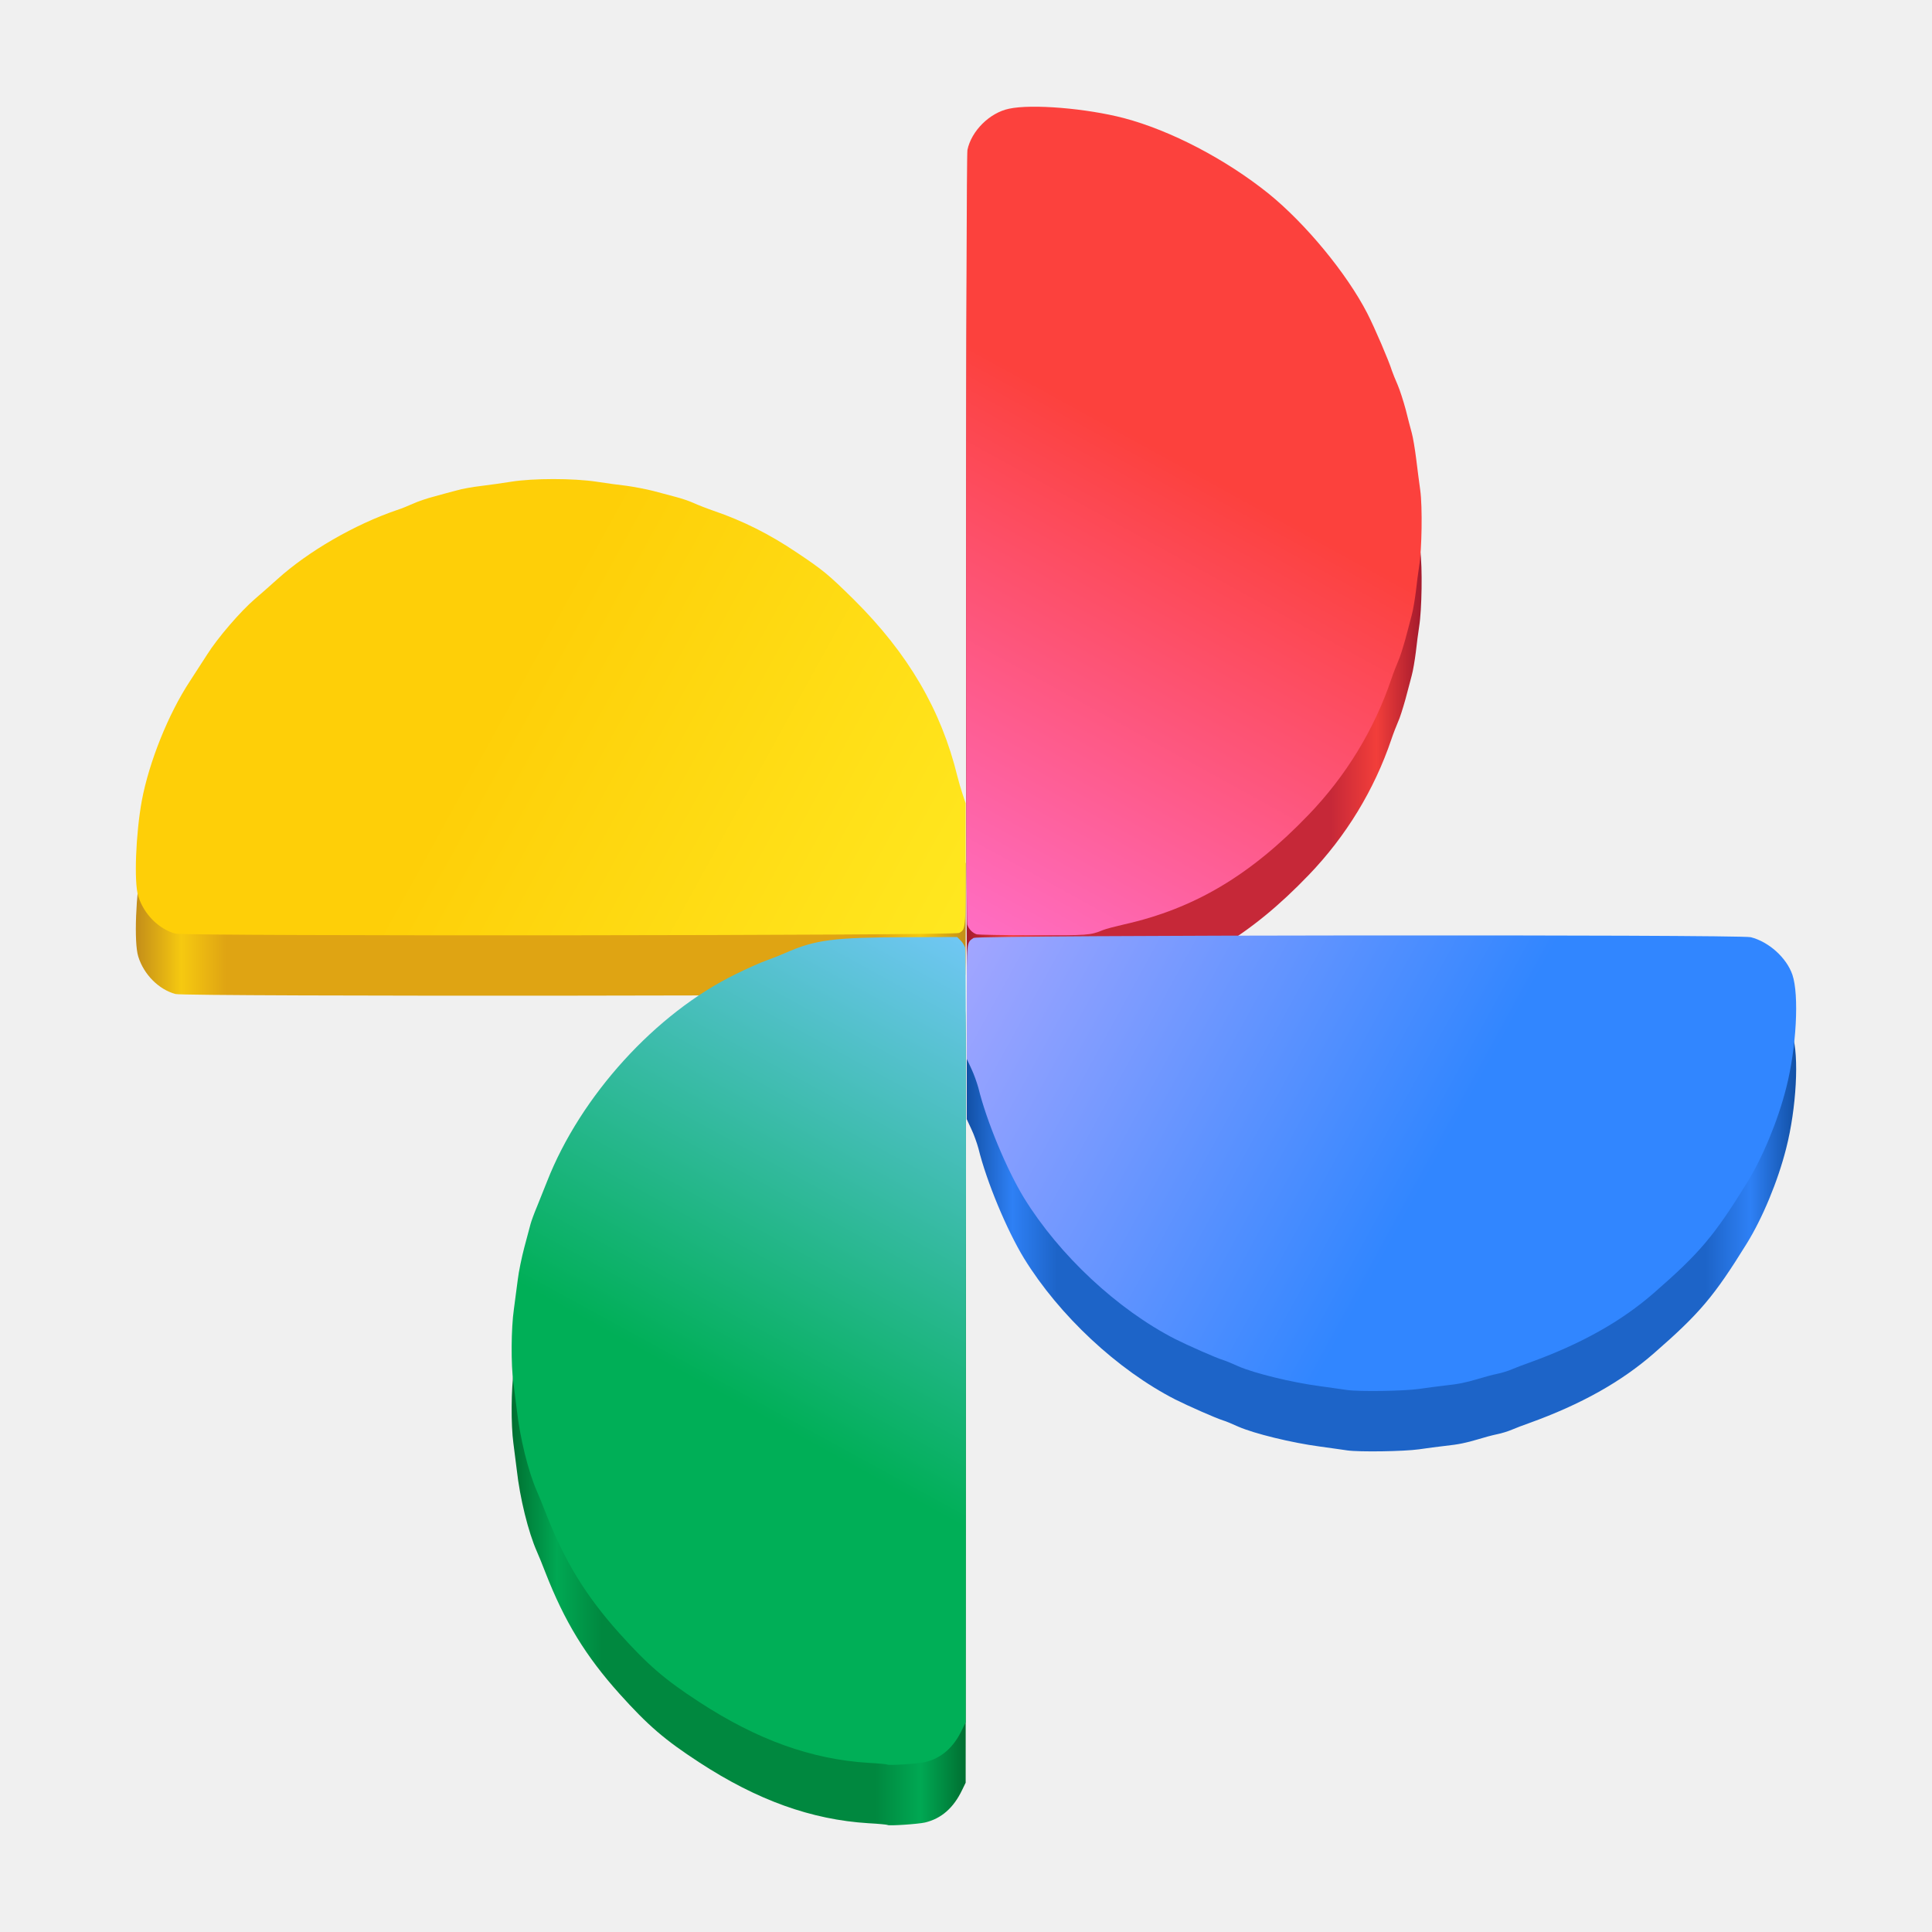
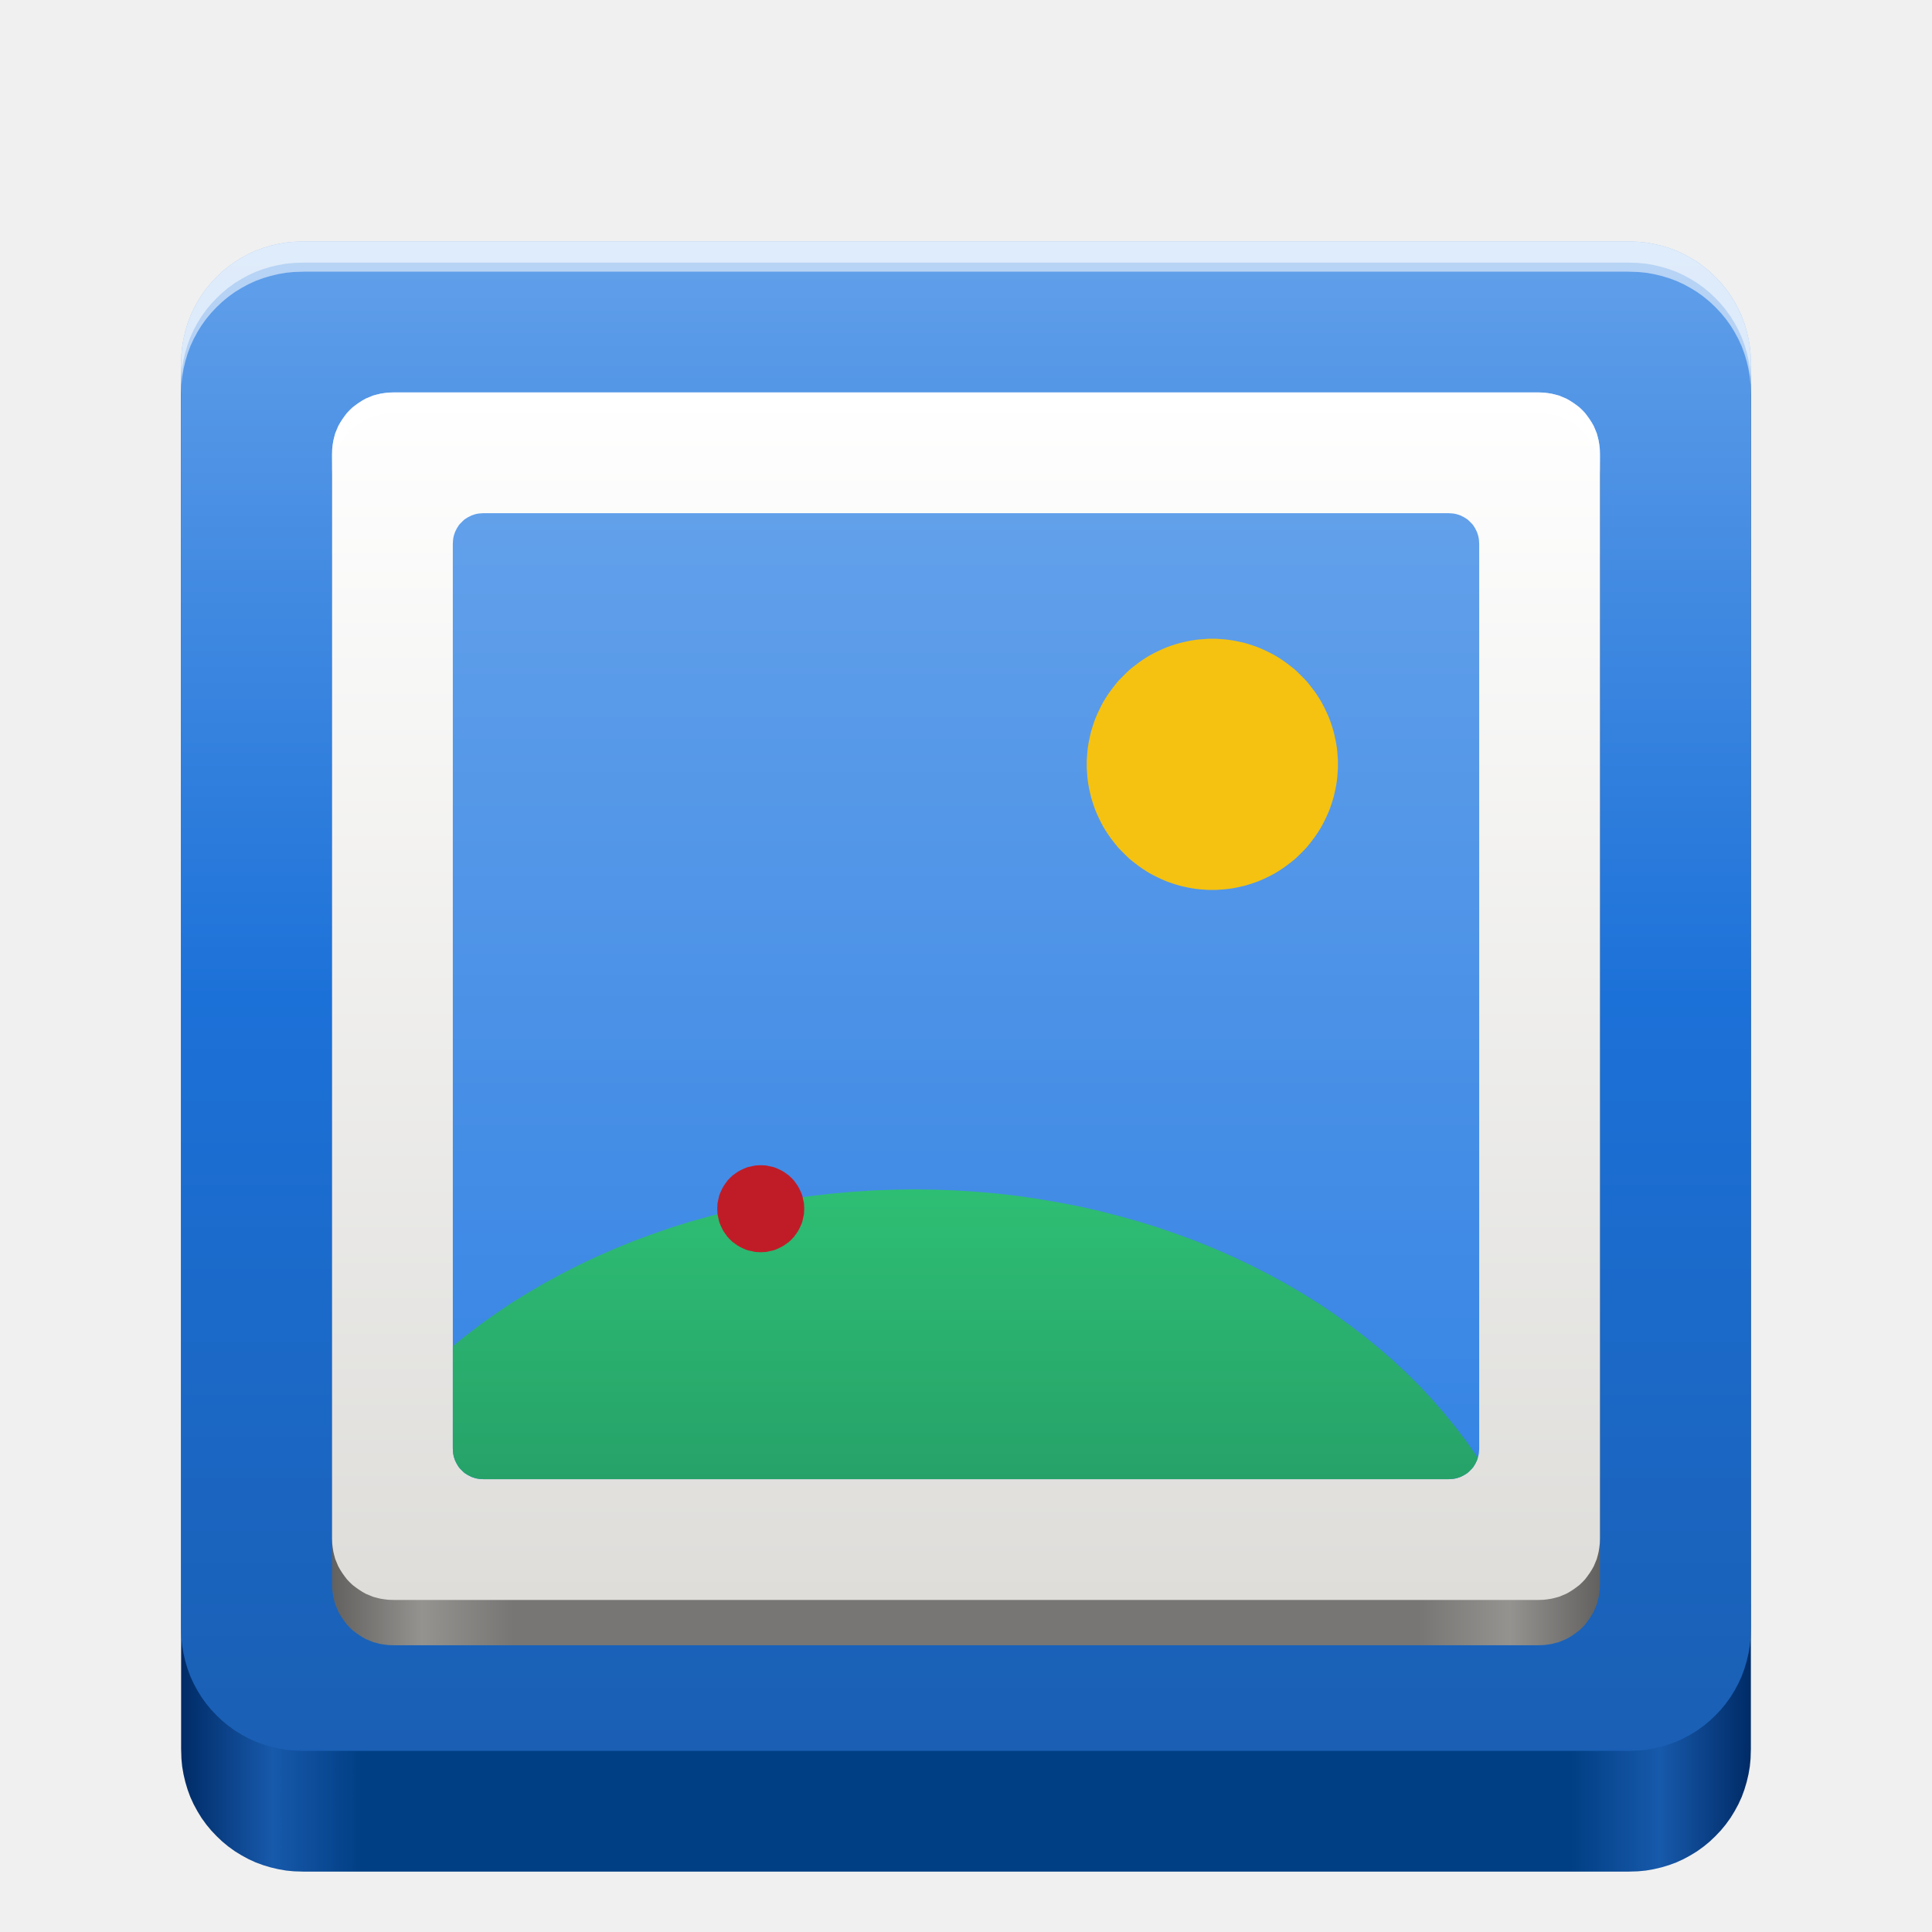
<svg xmlns="http://www.w3.org/2000/svg" width="128" height="128" viewBox="0 0 128 128">
  <defs>
-     <linearGradient id="g1" gradientUnits="userSpaceOnUse" x1="64" y1="62" x2="9" y2="31.74">
-       <stop offset="0" stop-color="#ffe820" />
-       <stop offset="0.55" stop-color="#fecf08" />
-       <stop offset="1" stop-color="#fecf08" />
+     <linearGradient id="g1" gradientUnits="userSpaceOnUse" x1="12" y1="0" x2="116" y2="0">
+       <stop offset="0" stop-color="#002b66" />
+       <stop offset="0.058" stop-color="#1759ab" />
+       <stop offset="0.115" stop-color="#013f84" />
+       <stop offset="0.885" stop-color="#013f84" />
+       <stop offset="0.942" stop-color="#1759ab" />
+       <stop offset="1" stop-color="#002b66" />
    </linearGradient>
-     <linearGradient id="g2" gradientUnits="userSpaceOnUse" x1="9" y1="0" x2="63.978" y2="0">
-       <stop offset="0" stop-color="#c38d19" />
-       <stop offset="0.055" stop-color="#f6c910" />
-       <stop offset="0.109" stop-color="#dfa413" />
-       <stop offset="0.891" stop-color="#dfa413" />
-       <stop offset="0.945" stop-color="#f6c910" />
-       <stop offset="1" stop-color="#c38d19" />
+     <linearGradient id="g2" gradientUnits="userSpaceOnUse" x1="0" y1="16" x2="0" y2="116">
+       <stop offset="0" stop-color="#62a0ea" />
+       <stop offset="0.5" stop-color="#1c71d8" />
+       <stop offset="1" stop-color="#1a5fb4" />
    </linearGradient>
-     <linearGradient id="g3" gradientUnits="userSpaceOnUse" x1="64" y1="62" x2="94.187" y2="7.07">
-       <stop offset="0" stop-color="#ff6ec5" />
-       <stop offset="0.55" stop-color="#fc413d" />
-       <stop offset="1" stop-color="#fc413d" />
+     <linearGradient id="g3" gradientUnits="userSpaceOnUse" x1="22" y1="0" x2="106" y2="0">
+       <stop offset="0" stop-color="#62615f" />
+       <stop offset="0.071" stop-color="#949390" />
+       <stop offset="0.143" stop-color="#787674" />
+       <stop offset="0.857" stop-color="#787674" />
+       <stop offset="0.929" stop-color="#949390" />
+       <stop offset="1" stop-color="#62615f" />
    </linearGradient>
-     <linearGradient id="g4" gradientUnits="userSpaceOnUse" x1="64.01" y1="0" x2="94.187" y2="0">
-       <stop offset="0" stop-color="#a31a2d" />
-       <stop offset="0.099" stop-color="#f23e3a" />
-       <stop offset="0.199" stop-color="#c62838" />
-       <stop offset="0.801" stop-color="#c62838" />
-       <stop offset="0.901" stop-color="#f23e3a" />
-       <stop offset="1" stop-color="#a31a2d" />
+     <linearGradient id="g4" gradientUnits="userSpaceOnUse" x1="0" y1="26" x2="0" y2="106">
+       <stop offset="0" stop-color="#ffffff" />
+       <stop offset="1" stop-color="#deddda" />
    </linearGradient>
-     <linearGradient id="g5" gradientUnits="userSpaceOnUse" x1="64" y1="62" x2="119" y2="92.158">
-       <stop offset="0" stop-color="#a3a6ff" />
-       <stop offset="0.55" stop-color="#3186ff" />
-       <stop offset="1" stop-color="#3186ff" />
+     <linearGradient id="g5" gradientUnits="userSpaceOnUse" x1="30" y1="34" x2="30" y2="98">
+       <stop offset="0" stop-color="#62a0ea" />
+       <stop offset="1" stop-color="#3584e4" />
    </linearGradient>
-     <linearGradient id="g6" gradientUnits="userSpaceOnUse" x1="64.048" y1="0" x2="119" y2="0">
-       <stop offset="0" stop-color="#1250a5" />
-       <stop offset="0.055" stop-color="#2e80f5" />
-       <stop offset="0.109" stop-color="#1d64c8" />
-       <stop offset="0.891" stop-color="#1d64c8" />
-       <stop offset="0.945" stop-color="#2e80f5" />
-       <stop offset="1" stop-color="#1250a5" />
-     </linearGradient>
-     <linearGradient id="g7" gradientUnits="userSpaceOnUse" x1="64" y1="62" x2="33.898" y2="116.93">
-       <stop offset="0" stop-color="#71c7f5" />
-       <stop offset="0.55" stop-color="#00af57" />
-       <stop offset="1" stop-color="#00af57" />
-     </linearGradient>
-     <linearGradient id="g8" gradientUnits="userSpaceOnUse" x1="33.898" y1="0" x2="63.999" y2="0">
-       <stop offset="0" stop-color="#006f31" />
-       <stop offset="0.1" stop-color="#00a853" />
-       <stop offset="0.199" stop-color="#00883f" />
-       <stop offset="0.801" stop-color="#00883f" />
-       <stop offset="0.9" stop-color="#00a853" />
-       <stop offset="1" stop-color="#006f31" />
+     <linearGradient id="g6" gradientUnits="userSpaceOnUse" x1="30" y1="66" x2="30" y2="98">
+       <stop offset="0" stop-color="#33d17a" />
+       <stop offset="1" stop-color="#26a269" />
    </linearGradient>
  </defs>
-   <g id="pinwheel">
-     <path id="yellow-side" d="M11.633 65.857C10.52 65.564 9.523 64.556 9.16 63.372C8.867 62.446 8.996 59.245 9.394 57.053C9.875 54.486 11.153 51.297 12.583 49.128C12.911 48.624 13.427 47.827 13.72 47.37C14.412 46.268 15.936 44.497 16.909 43.665C17.331 43.302 17.987 42.727 18.374 42.375C20.426 40.523 23.486 38.753 26.299 37.792C26.569 37.71 27.05 37.51 27.366 37.37C27.694 37.217 28.327 37.006 28.785 36.889C29.242 36.76 29.898 36.584 30.262 36.49C30.613 36.385 31.34 36.256 31.868 36.197C32.407 36.127 33.298 36.01 33.861 35.916C35.315 35.681 37.987 35.681 39.535 35.916C40.121 36.01 41.012 36.127 41.516 36.186C42.02 36.256 42.817 36.408 43.275 36.525C43.744 36.654 44.412 36.83 44.775 36.924C45.139 37.018 45.666 37.194 45.948 37.323C46.229 37.452 46.827 37.686 47.272 37.839C49.218 38.507 50.942 39.363 52.806 40.617C54.541 41.778 54.881 42.059 56.581 43.735C60.156 47.288 62.349 51.016 63.427 55.424C63.509 55.764 63.673 56.315 63.779 56.631L63.978 57.217L63.978 61.215C63.978 65.588 63.978 65.576 63.544 65.81C63.228 65.986 12.29 66.033 11.633 65.857" fill="url(#g2)" />
-     <path id="red-side" d="M64.717 65.904C64.424 65.81 64.177 65.553 64.084 65.248C63.978 64.861 63.99 14.45 64.095 13.935C64.353 12.68 65.561 11.473 66.85 11.203C68.374 10.875 71.985 11.18 74.459 11.824C77.565 12.645 81.2 14.544 84.037 16.819C86.487 18.8 89.23 22.117 90.59 24.767C91.071 25.705 92.009 27.885 92.22 28.565C92.278 28.729 92.442 29.152 92.595 29.491C92.747 29.843 92.982 30.582 93.134 31.144C93.275 31.707 93.451 32.399 93.533 32.68C93.615 32.973 93.744 33.747 93.826 34.404C93.908 35.06 94.025 35.998 94.095 36.479C94.248 37.569 94.201 40.406 94.025 41.496C93.966 41.883 93.861 42.645 93.802 43.208C93.732 43.759 93.615 44.45 93.533 44.744C93.462 45.037 93.263 45.752 93.111 46.338C92.946 46.924 92.735 47.604 92.618 47.839C92.513 48.085 92.313 48.589 92.184 48.976C91.047 52.34 89.172 55.412 86.698 57.979C82.853 61.989 79.125 64.204 74.459 65.248C73.896 65.377 73.263 65.541 73.064 65.623C72.243 65.963 72.079 65.975 68.41 65.963C66.499 65.963 64.834 65.928 64.717 65.904" fill="url(#g4)" />
-     <path id="blue-side" d="M89.254 96.092C89.054 96.057 88.234 95.951 87.425 95.834C85.573 95.588 83.087 94.978 82.044 94.521C81.657 94.345 81.211 94.157 81.047 94.111C80.52 93.946 78.726 93.149 77.859 92.716C74.037 90.758 70.18 87.159 67.847 83.372C66.71 81.508 65.361 78.284 64.822 76.08C64.728 75.74 64.529 75.166 64.353 74.802L64.048 74.146L64.048 70.406C64.048 66.291 64.037 66.455 64.506 66.139C64.787 65.951 115.268 65.904 115.995 66.092C117.19 66.397 118.363 67.452 118.75 68.577C119.207 69.914 119.019 73.431 118.339 76.08C117.788 78.261 116.768 80.711 115.713 82.411C113.556 85.893 112.618 87.006 109.594 89.644C107.425 91.543 104.752 93.044 101.305 94.286C100.93 94.415 100.414 94.615 100.168 94.72C99.922 94.826 99.476 94.966 99.172 95.025C98.879 95.084 98.316 95.236 97.941 95.353C97.108 95.599 96.675 95.693 95.701 95.799C95.303 95.846 94.541 95.939 94.013 96.021C93.017 96.162 90.063 96.209 89.254 96.092" fill="url(#g6)" />
-     <path id="green-side" d="M58.808 120.91C58.796 120.887 58.21 120.828 57.53 120.793C53.755 120.558 50.168 119.269 46.323 116.76C44.037 115.271 42.935 114.322 41.047 112.223C38.796 109.714 37.401 107.428 36.135 104.181C35.948 103.7 35.701 103.079 35.572 102.798C34.998 101.496 34.447 99.269 34.236 97.37C34.166 96.842 34.072 96.057 34.013 95.611C33.849 94.404 33.861 92.024 34.048 90.723C34.119 90.148 34.236 89.269 34.306 88.765C34.365 88.261 34.564 87.299 34.74 86.631C34.916 85.975 35.103 85.283 35.15 85.095C35.197 84.919 35.385 84.392 35.584 83.923C35.772 83.466 36.065 82.715 36.241 82.282C38.468 76.596 43.451 71.121 48.738 68.542C49.465 68.179 50.391 67.768 50.789 67.628C51.188 67.487 51.751 67.264 52.032 67.135C54.025 66.256 55.232 66.104 60.109 66.092L63.415 66.08L63.638 66.303C63.767 66.42 63.896 66.643 63.943 66.783C63.99 66.959 64.013 75.892 63.99 92.587L63.978 118.108L63.744 118.589C63.181 119.773 62.372 120.488 61.282 120.746C60.825 120.852 58.878 120.981 58.808 120.91" fill="url(#g8)" />
-     <path id="yellow-face" d="M 11.633,61.857 C 10.52,61.564 9.523,60.556 9.16,59.372 C 8.867,58.446 8.996,55.245 9.394,53.053 C 9.875,50.486 11.153,47.297 12.583,45.128 C 12.911,44.624 13.427,43.827 13.72,43.37 C 14.412,42.268 15.936,40.497 16.909,39.665 C 17.331,39.302 17.987,38.727 18.374,38.375 C 20.426,36.523 23.486,34.753 26.299,33.792 C 26.569,33.71 27.05,33.51 27.366,33.37 C 27.694,33.217 28.327,33.006 28.785,32.889 C 29.242,32.76 29.898,32.584 30.262,32.49 C 30.613,32.385 31.34,32.256 31.868,32.197 C 32.407,32.127 33.298,32.01 33.861,31.916 C 35.315,31.681 37.987,31.681 39.535,31.916 C 40.121,32.01 41.012,32.127 41.516,32.186 C 42.02,32.256 42.817,32.408 43.275,32.525 C 43.744,32.654 44.412,32.83 44.775,32.924 C 45.139,33.018 45.666,33.194 45.948,33.323 C 46.229,33.452 46.827,33.686 47.272,33.839 C 49.218,34.507 50.942,35.363 52.806,36.617 C 54.541,37.778 54.881,38.059 56.581,39.735 C 60.156,43.288 62.349,47.016 63.427,51.424 C 63.509,51.764 63.673,52.315 63.779,52.631 L 63.978,53.217 L 63.978,57.215 C 63.978,61.588 63.978,61.576 63.544,61.81 C 63.228,61.986 12.29,62.033 11.633,61.857" fill="url(#g1)" />
-     <path id="red-face" d="M 64.717,61.904 C 64.424,61.81 64.177,61.553 64.084,61.248 C 63.978,60.861 63.99,10.45 64.095,9.935 C 64.353,8.68 65.561,7.473 66.85,7.203 C 68.374,6.875 71.985,7.18 74.459,7.824 C 77.565,8.645 81.2,10.544 84.037,12.819 C 86.487,14.8 89.23,18.117 90.59,20.767 C 91.071,21.705 92.009,23.885 92.22,24.565 C 92.278,24.729 92.442,25.152 92.595,25.491 C 92.747,25.843 92.982,26.582 93.134,27.144 C 93.275,27.707 93.451,28.399 93.533,28.68 C 93.615,28.973 93.744,29.747 93.826,30.404 C 93.908,31.06 94.025,31.998 94.095,32.479 C 94.248,33.569 94.201,36.406 94.025,37.496 C 93.966,37.883 93.861,38.645 93.802,39.208 C 93.732,39.759 93.615,40.45 93.533,40.744 C 93.462,41.037 93.263,41.752 93.111,42.338 C 92.946,42.924 92.735,43.604 92.618,43.839 C 92.513,44.085 92.313,44.589 92.184,44.976 C 91.047,48.34 89.172,51.412 86.698,53.979 C 82.853,57.989 79.125,60.204 74.459,61.248 C 73.896,61.377 73.263,61.541 73.064,61.623 C 72.243,61.963 72.079,61.975 68.41,61.963 C 66.499,61.963 64.834,61.928 64.717,61.904" fill="url(#g3)" />
-     <path id="blue-face" d="M 89.254,92.092 C 89.054,92.057 88.234,91.951 87.425,91.834 C 85.573,91.588 83.087,90.978 82.044,90.521 C 81.657,90.345 81.211,90.157 81.047,90.111 C 80.52,89.946 78.726,89.149 77.859,88.716 C 74.037,86.758 70.18,83.159 67.847,79.372 C 66.71,77.508 65.361,74.284 64.822,72.08 C 64.728,71.74 64.529,71.166 64.353,70.802 L 64.048,70.146 L 64.048,66.406 C 64.048,62.291 64.037,62.455 64.506,62.139 C 64.787,61.951 115.268,61.904 115.995,62.092 C 117.19,62.397 118.363,63.452 118.75,64.577 C 119.207,65.914 119.019,69.431 118.339,72.08 C 117.788,74.261 116.768,76.711 115.713,78.411 C 113.556,81.893 112.618,83.006 109.594,85.644 C 107.425,87.543 104.752,89.044 101.305,90.286 C 100.93,90.415 100.414,90.615 100.168,90.72 C 99.922,90.826 99.476,90.966 99.172,91.025 C 98.879,91.084 98.316,91.236 97.941,91.353 C 97.108,91.599 96.675,91.693 95.701,91.799 C 95.303,91.846 94.541,91.939 94.013,92.021 C 93.017,92.162 90.063,92.209 89.254,92.092" fill="url(#g5)" />
-     <path id="green-face" d="M 58.808,116.91 C 58.796,116.887 58.21,116.828 57.53,116.793 C 53.755,116.558 50.168,115.269 46.323,112.76 C 44.037,111.271 42.935,110.322 41.047,108.223 C 38.796,105.714 37.401,103.428 36.135,100.181 C 35.948,99.7 35.701,99.079 35.572,98.798 C 34.998,97.496 34.447,95.269 34.236,93.37 C 34.166,92.842 34.072,92.057 34.013,91.611 C 33.849,90.404 33.861,88.024 34.048,86.723 C 34.119,86.148 34.236,85.269 34.306,84.765 C 34.365,84.261 34.564,83.299 34.74,82.631 C 34.916,81.975 35.103,81.283 35.15,81.095 C 35.197,80.919 35.385,80.392 35.584,79.923 C 35.772,79.466 36.065,78.715 36.241,78.282 C 38.468,72.596 43.451,67.121 48.738,64.542 C 49.465,64.179 50.391,63.768 50.789,63.628 C 51.188,63.487 51.751,63.264 52.032,63.135 C 54.025,62.256 55.232,62.104 60.109,62.092 L 63.415,62.08 L 63.638,62.303 C 63.767,62.42 63.896,62.643 63.943,62.783 C 63.99,62.959 64.013,71.892 63.99,88.587 L 63.978,114.108 L 63.744,114.589 C 63.181,115.773 62.372,116.488 61.282,116.746 C 60.825,116.852 58.878,116.981 58.808,116.91" fill="url(#g7)" />
-   </g>
+   <path id="frame-side" d="M116.00 24.93L115.98 24.28L115.93 23.76L115.84 23.24L115.72 22.73L115.57 22.23L115.39 21.74L115.17 21.26L114.92 20.80L114.65 20.36L114.34 19.93L114.01 19.53L113.65 19.15L113.27 18.79L112.87 18.46L112.44 18.15L112.00 17.88L111.54 17.63L111.06 17.41L110.57 17.23L110.07 17.08L109.56 16.96L109.04 16.87L108.52 16.82L107.87 16.80L20.13 16.80L19.48 16.82L18.96 16.87L18.44 16.96L17.93 17.08L17.43 17.23L16.94 17.41L16.46 17.63L16.00 17.88L15.56 18.15L15.13 18.46L14.73 18.79L14.35 19.15L13.99 19.53L13.66 19.93L13.35 20.36L13.08 20.80L12.83 21.26L12.61 21.74L12.43 22.23L12.28 22.73L12.16 23.24L12.07 23.76L12.02 24.28L12.00 24.93L12.00 25.73L12.00 26.53L12.00 27.33L12.00 28.13L12.00 28.93L12.00 29.73L12.00 30.53L12.00 31.33L12.00 32.13L12.00 108.67L12.00 109.47L12.00 110.27L12.00 111.07L12.00 111.87L12.00 112.67L12.00 113.47L12.00 114.27L12.00 115.07L12.00 115.87L12.02 116.52L12.07 117.04L12.16 117.56L12.28 118.07L12.43 118.57L12.61 119.06L12.83 119.54L13.08 120.00L13.35 120.44L13.66 120.87L13.99 121.27L14.35 121.65L14.73 122.01L15.13 122.34L15.56 122.65L16.00 122.92L16.46 123.17L16.94 123.39L17.43 123.57L17.93 123.72L18.44 123.84L18.96 123.93L19.48 123.98L20.13 124.00L107.87 124.00L108.52 123.98L109.04 123.93L109.56 123.84L110.07 123.72L110.57 123.57L111.06 123.39L111.54 123.17L112.00 122.92L112.44 122.65L112.87 122.34L113.27 122.01L113.65 121.65L114.01 121.27L114.34 120.87L114.65 120.44L114.92 120.00L115.17 119.54L115.39 119.06L115.57 118.57L115.72 118.07L115.84 117.56L115.93 117.04L115.98 116.52L116.00 115.87L116.00 115.07L116.00 114.27L116.00 113.47L116.00 112.67L116.00 111.87L116.00 111.07L116.00 110.27L116.00 109.47L116.00 108.67L116.00 32.13L116.00 31.33L116.00 30.53L116.00 29.73L116.00 28.93L116.00 28.13L116.00 27.33L116.00 26.53L116.00 25.73Z" fill="url(#g1)" fill-rule="evenodd" />
+   <path id="frame-face" d="M116.00 24.13L115.98 23.48L115.93 22.96L115.84 22.44L115.72 21.93L115.57 21.43L115.39 20.94L115.17 20.46L114.92 20.00L114.65 19.56L114.34 19.13L114.01 18.73L113.65 18.35L113.27 17.99L112.87 17.66L112.44 17.35L112.00 17.08L111.54 16.83L111.06 16.61L110.57 16.43L110.07 16.28L109.56 16.16L109.04 16.07L108.52 16.02L107.87 16.00L20.13 16.00L19.48 16.02L18.96 16.07L18.44 16.16L17.93 16.28L17.43 16.43L16.94 16.61L16.46 16.83L16.00 17.08L15.56 17.35L15.13 17.66L14.73 17.99L14.35 18.35L13.99 18.73L13.66 19.13L13.35 19.56L13.08 20.00L12.83 20.46L12.61 20.94L12.43 21.43L12.28 21.93L12.16 22.44L12.07 22.96L12.02 23.48L12.00 24.13L12.00 107.87L12.02 108.52L12.07 109.04L12.16 109.56L12.28 110.07L12.43 110.57L12.61 111.06L12.83 111.54L13.08 112.00L13.35 112.44L13.66 112.87L13.99 113.27L14.35 113.65L14.73 114.01L15.13 114.34L15.56 114.65L16.00 114.92L16.46 115.17L16.94 115.39L17.43 115.57L17.93 115.72L18.44 115.84L18.96 115.93L19.48 115.98L20.13 116.00L107.87 116.00L108.52 115.98L109.04 115.93L109.56 115.84L110.07 115.72L110.57 115.57L111.06 115.39L111.54 115.17L112.00 114.92L112.44 114.65L112.87 114.34L113.27 114.01L113.65 113.65L114.01 113.27L114.34 112.87L114.65 112.44L114.92 112.00L115.17 111.54L115.39 111.06L115.57 110.57L115.72 110.07L115.84 109.56L115.93 109.04L115.98 108.52L116.00 107.87Z" fill="url(#g2)" fill-rule="evenodd" />
+   <path id="frame-toplight" d="M116.00 24.13L115.98 23.48L115.93 22.96L115.84 22.44L115.72 21.93L115.57 21.43L115.39 20.94L115.17 20.46L114.92 20.00L114.65 19.56L114.34 19.13L114.01 18.73L113.65 18.35L113.27 17.99L112.87 17.66L112.44 17.35L112.00 17.08L111.54 16.83L111.06 16.61L110.57 16.43L110.07 16.28L109.56 16.16L109.04 16.07L108.52 16.02L107.87 16.00L20.13 16.00L19.48 16.02L18.96 16.07L18.44 16.16L17.93 16.28L17.43 16.43L16.94 16.61L16.46 16.83L16.00 17.08L15.56 17.35L15.13 17.66L14.73 17.99L14.35 18.35L13.99 18.73L13.66 19.13L13.35 19.56L13.08 20.00L12.83 20.46L12.61 20.94L12.43 21.43L12.28 21.93L12.16 22.44L12.07 22.96L12.02 23.48L12.00 24.13L12.00 25.53L12.02 24.88L12.07 24.36L12.16 23.84L12.28 23.33L12.43 22.83L12.61 22.34L12.83 21.86L13.08 21.40L13.35 20.96L13.66 20.53L13.99 20.13L14.35 19.75L14.73 19.39L15.13 19.06L15.56 18.75L16.00 18.48L16.46 18.23L16.94 18.01L17.43 17.83L17.93 17.68L18.44 17.56L18.96 17.47L19.48 17.42L20.13 17.40L107.87 17.40L108.52 17.42L109.04 17.47L109.56 17.56L110.07 17.68L110.57 17.83L111.06 18.01L111.54 18.23L112.00 18.48L112.44 18.75L112.87 19.06L113.27 19.39L113.65 19.75L114.01 20.13L114.34 20.53L114.65 20.96L114.92 21.40L115.17 21.86L115.39 22.34L115.57 22.83L115.72 23.33L115.84 23.84L115.93 24.36L115.98 24.88L116.00 25.53Z" fill="#ffffff" opacity="0.55" fill-rule="evenodd" />
+   <path id="frame-toplight" d="M116.00 24.13L115.98 23.48L115.93 22.96L115.84 22.44L115.72 21.93L115.57 21.43L115.39 20.94L115.17 20.46L114.92 20.00L114.65 19.56L114.34 19.13L114.01 18.73L113.65 18.35L113.27 17.99L112.87 17.66L112.44 17.35L112.00 17.08L111.54 16.83L111.06 16.61L110.57 16.43L110.07 16.28L109.56 16.16L109.04 16.07L108.52 16.02L107.87 16.00L20.13 16.00L19.48 16.02L18.96 16.07L18.44 16.16L17.93 16.28L17.43 16.43L16.94 16.61L16.46 16.83L16.00 17.08L15.56 17.35L15.13 17.66L14.73 17.99L14.35 18.35L13.99 18.73L13.66 19.13L13.35 19.56L13.08 20.00L12.83 20.46L12.61 20.94L12.43 21.43L12.28 21.93L12.16 22.44L12.07 22.96L12.02 23.48L12.00 24.13L12.00 26.13L12.02 25.48L12.07 24.96L12.16 24.44L12.28 23.93L12.43 23.43L12.61 22.94L12.83 22.46L13.08 22.00L13.35 21.56L13.66 21.13L13.99 20.73L14.35 20.35L14.73 19.99L15.13 19.66L15.56 19.35L16.00 19.08L16.46 18.83L16.94 18.61L17.43 18.43L17.93 18.28L18.44 18.16L18.96 18.07L19.48 18.02L20.13 18.00L107.87 18.00L108.52 18.02L109.04 18.07L109.56 18.16L110.07 18.28L110.57 18.43L111.06 18.61L111.54 18.83L112.00 19.08L112.44 19.35L112.87 19.66L113.27 19.99L113.65 20.35L114.01 20.73L114.34 21.13L114.65 21.56L114.92 22.00L115.17 22.46L115.39 22.94L115.57 23.43L115.72 23.93L115.84 24.44L115.93 24.96L115.98 25.48L116.00 26.13Z" fill="#ffffff" opacity="0.55" fill-rule="evenodd" />
+   <path id="mat-side" d="M106.00 30.87L105.99 30.54L105.96 30.28L105.92 30.02L105.86 29.77L105.79 29.51L105.69 29.27L105.59 29.03L105.46 28.80L105.32 28.58L105.17 28.37L105.01 28.16L104.83 27.97L104.64 27.79L104.43 27.63L104.22 27.48L104.00 27.34L103.77 27.21L103.53 27.11L103.29 27.01L103.03 26.94L102.78 26.88L102.52 26.84L102.26 26.81L101.93 26.80L26.07 26.80L25.74 26.81L25.48 26.84L25.22 26.88L24.97 26.94L24.71 27.01L24.47 27.11L24.23 27.21L24.00 27.34L23.78 27.48L23.57 27.63L23.36 27.79L23.17 27.97L22.99 28.16L22.83 28.37L22.68 28.58L22.54 28.80L22.41 29.03L22.31 29.27L22.21 29.51L22.14 29.77L22.08 30.02L22.04 30.28L22.01 30.54L22.00 30.87L22.00 31.11L22.00 31.35L22.00 31.60L22.00 31.84L22.00 32.09L22.00 32.33L22.00 32.58L22.00 32.82L22.00 33.07L22.00 102.73L22.00 102.98L22.00 103.22L22.00 103.47L22.00 103.71L22.00 103.96L22.00 104.20L22.00 104.45L22.00 104.69L22.00 104.93L22.01 105.26L22.04 105.52L22.08 105.78L22.14 106.03L22.21 106.29L22.31 106.53L22.41 106.77L22.54 107.00L22.68 107.22L22.83 107.43L22.99 107.64L23.17 107.83L23.36 108.01L23.57 108.17L23.78 108.32L24.00 108.46L24.23 108.59L24.47 108.69L24.71 108.79L24.97 108.86L25.22 108.92L25.48 108.96L25.74 108.99L26.07 109.00L101.93 109.00L102.26 108.99L102.52 108.96L102.78 108.92L103.03 108.86L103.29 108.79L103.53 108.69L103.77 108.59L104.00 108.46L104.22 108.32L104.43 108.17L104.64 108.01L104.83 107.83L105.01 107.64L105.17 107.43L105.32 107.22L105.46 107.00L105.59 106.77L105.69 106.53L105.79 106.29L105.86 106.03L105.92 105.78L105.96 105.52L105.99 105.26L106.00 104.93L106.00 104.69L106.00 104.45L106.00 104.20L106.00 103.96L106.00 103.71L106.00 103.47L106.00 103.22L106.00 102.98L106.00 102.73L106.00 33.07L106.00 32.82L106.00 32.58L106.00 32.33L106.00 32.09L106.00 31.84L106.00 31.60L106.00 31.35L106.00 31.11Z" fill="url(#g3)" fill-rule="evenodd" />
+   <path id="mat-face" d="M106.00 30.07L105.99 29.74L105.96 29.48L105.92 29.22L105.86 28.97L105.79 28.71L105.69 28.47L105.59 28.23L105.46 28.00L105.32 27.78L105.17 27.57L105.01 27.36L104.83 27.17L104.64 26.99L104.43 26.83L104.22 26.68L104.00 26.54L103.77 26.41L103.53 26.31L103.29 26.21L103.03 26.14L102.78 26.08L102.52 26.04L102.26 26.01L101.93 26.00L26.07 26.00L25.74 26.01L25.48 26.04L25.22 26.08L24.97 26.14L24.71 26.21L24.47 26.31L24.23 26.41L24.00 26.54L23.78 26.68L23.57 26.83L23.36 26.99L23.17 27.17L22.99 27.36L22.83 27.57L22.68 27.78L22.54 28.00L22.41 28.23L22.31 28.47L22.21 28.71L22.14 28.97L22.08 29.22L22.04 29.48L22.01 29.74L22.00 30.07L22.00 101.93L22.01 102.26L22.04 102.52L22.08 102.78L22.14 103.03L22.21 103.29L22.31 103.53L22.41 103.77L22.54 104.00L22.68 104.22L22.83 104.43L22.99 104.64L23.17 104.83L23.36 105.01L23.57 105.17L23.78 105.32L24.00 105.46L24.23 105.59L24.47 105.69L24.71 105.79L24.97 105.86L25.22 105.92L25.48 105.96L25.74 105.99L26.07 106.00L101.93 106.00L102.26 105.99L102.52 105.96L102.78 105.92L103.03 105.86L103.29 105.79L103.53 105.69L103.77 105.59L104.00 105.46L104.22 105.32L104.43 105.17L104.64 105.01L104.83 104.83L105.01 104.64L105.17 104.43L105.32 104.22L105.46 104.00L105.59 103.77L105.69 103.53L105.79 103.29L105.86 103.03L105.92 102.78L105.96 102.52L105.99 102.26L106.00 101.93Z" fill="url(#g4)" fill-rule="evenodd" />
+   <path id="mat-toplight" d="M106.00 30.07L105.99 29.74L105.96 29.48L105.92 29.22L105.86 28.97L105.79 28.71L105.69 28.47L105.59 28.23L105.46 28.00L105.32 27.78L105.17 27.57L105.01 27.36L104.83 27.17L104.64 26.99L104.43 26.83L104.22 26.68L104.00 26.54L103.77 26.41L103.53 26.31L103.29 26.21L103.03 26.14L102.78 26.08L102.52 26.04L102.26 26.01L101.93 26.00L26.07 26.00L25.74 26.01L25.48 26.04L25.22 26.08L24.97 26.14L24.71 26.21L24.47 26.31L24.23 26.41L24.00 26.54L23.78 26.68L23.57 26.83L23.36 26.99L23.17 27.17L22.99 27.36L22.83 27.57L22.68 27.78L22.54 28.00L22.41 28.23L22.31 28.47L22.21 28.71L22.14 28.97L22.08 29.22L22.04 29.48L22.01 29.74L22.00 30.07L22.00 31.47L22.01 31.14L22.04 30.88L22.08 30.62L22.14 30.37L22.21 30.11L22.31 29.87L22.41 29.63L22.54 29.40L22.68 29.18L22.83 28.97L22.99 28.76L23.17 28.57L23.36 28.39L23.57 28.23L23.78 28.08L24.00 27.94L24.23 27.81L24.47 27.71L24.71 27.61L24.97 27.54L25.22 27.48L25.48 27.44L25.74 27.41L26.07 27.40L101.93 27.40L102.26 27.41L102.52 27.44L102.78 27.48L103.03 27.54L103.29 27.61L103.53 27.71L103.77 27.81L104.00 27.94L104.22 28.08L104.43 28.23L104.64 28.39L104.83 28.57L105.01 28.76L105.17 28.97L105.32 29.18L105.46 29.40L105.59 29.63L105.69 29.87L105.79 30.11L105.86 30.37L105.92 30.62L105.96 30.88L105.99 31.14L106.00 31.47Z" fill="#ffffff" opacity="0.55" fill-rule="evenodd" />
+   <path id="photo-sky" d="M98.00 36.03L97.99 35.87L97.98 35.74L97.96 35.61L97.93 35.48L97.89 35.36L97.85 35.24L97.79 35.12L97.73 35.00L97.66 34.89L97.59 34.78L97.50 34.68L97.41 34.59L97.32 34.50L97.22 34.41L97.11 34.34L97.00 34.27L96.88 34.21L96.76 34.15L96.64 34.11L96.52 34.07L96.39 34.04L96.26 34.02L96.13 34.01L95.97 34.00L32.03 34.00L31.87 34.01L31.74 34.02L31.61 34.04L31.48 34.07L31.36 34.11L31.24 34.15L31.12 34.21L31.00 34.27L30.89 34.34L30.78 34.41L30.68 34.50L30.59 34.59L30.50 34.68L30.41 34.78L30.34 34.89L30.27 35.00L30.21 35.12L30.15 35.24L30.11 35.36L30.07 35.48L30.04 35.61L30.02 35.74L30.01 35.87L30.00 36.03L30.00 95.97L30.01 96.13L30.02 96.26L30.04 96.39L30.07 96.52L30.11 96.64L30.15 96.76L30.21 96.88L30.27 97.00L30.34 97.11L30.41 97.22L30.50 97.32L30.59 97.41L30.68 97.50L30.78 97.59L30.89 97.66L31.00 97.73L31.12 97.79L31.24 97.85L31.36 97.89L31.48 97.93L31.61 97.96L31.74 97.98L31.87 97.99L32.03 98.00L95.97 98.00L96.13 97.99L96.26 97.98L96.39 97.96L96.52 97.93L96.64 97.89L96.76 97.85L96.88 97.79L97.00 97.73L97.11 97.66L97.22 97.59L97.32 97.50L97.41 97.41L97.50 97.32L97.59 97.22L97.66 97.11L97.73 97.00L97.79 96.88L97.85 96.76L97.89 96.64L97.93 96.52L97.96 96.39L97.98 96.26L97.99 96.13L98.00 95.97Z" fill="url(#g5)" />
+   <path id="photo-hill" d="M97.91 96.59L97.78 96.39L97.11 95.44L96.40 94.51L95.65 93.59L94.87 92.70L94.05 91.82L93.19 90.97L92.30 90.14L91.37 89.33L90.41 88.55L89.42 87.79L88.40 87.06L87.35 86.35L86.27 85.68L85.16 85.03L84.02 84.41L82.86 83.82L81.68 83.26L80.47 82.73L79.25 82.23L78.00 81.77L76.73 81.33L75.45 80.93L74.15 80.57L72.84 80.23L71.51 79.93L70.17 79.67L68.83 79.44L67.47 79.24L66.10 79.08L64.73 78.96L63.36 78.87L61.98 78.82L60.60 78.80L59.22 78.82L57.84 78.87L56.47 78.96L55.10 79.08L53.73 79.24L52.37 79.44L51.03 79.67L49.69 79.93L48.36 80.23L47.05 80.57L45.75 80.93L44.47 81.33L43.20 81.77L41.95 82.23L40.73 82.73L39.52 83.26L38.34 83.82L37.18 84.41L36.04 85.03L34.93 85.68L33.85 86.35L32.80 87.06L31.78 87.79L30.79 88.55L30.00 89.19L30.00 95.97L30.01 96.13L30.02 96.26L30.04 96.39L30.07 96.52L30.11 96.64L30.15 96.76L30.21 96.88L30.27 97.00L30.34 97.11L30.41 97.22L30.50 97.32L30.59 97.41L30.68 97.50L30.78 97.59L30.89 97.66L31.00 97.73L31.12 97.79L31.24 97.85L31.36 97.89L31.48 97.93L31.61 97.96L31.74 97.98L31.87 97.99L32.03 98.00L95.97 98.00L96.13 97.99L96.26 97.98L96.39 97.96L96.52 97.93L96.64 97.89L96.76 97.85L96.88 97.79L97.00 97.73L97.11 97.66L97.22 97.59L97.32 97.50L97.41 97.41L97.50 97.32L97.59 97.22L97.66 97.11L97.73 97.00L97.79 96.88L97.85 96.76L97.89 96.64Z" fill="url(#g6)" />
+   <path id="photo-sun" d="M88.64 50.64L88.64 50.37L88.62 50.10L88.60 49.82L88.57 49.55L88.53 49.28L88.48 49.02L88.42 48.75L88.36 48.49L88.28 48.22L88.20 47.97L88.11 47.71L88.01 47.46L87.90 47.21L87.78 46.96L87.66 46.72L87.53 46.48L87.39 46.25L87.24 46.02L87.08 45.79L86.92 45.58L86.75 45.36L86.58 45.15L86.39 44.95L86.20 44.76L86.01 44.57L85.81 44.38L85.60 44.21L85.38 44.04L85.17 43.88L84.94 43.72L84.71 43.57L84.48 43.43L84.24 43.30L84.00 43.18L83.75 43.06L83.50 42.95L83.25 42.85L82.99 42.76L82.74 42.68L82.47 42.60L82.21 42.54L81.94 42.48L81.68 42.43L81.41 42.39L81.14 42.36L80.86 42.34L80.59 42.32L80.32 42.32L80.05 42.32L79.78 42.34L79.50 42.36L79.23 42.39L78.96 42.43L78.70 42.48L78.43 42.54L78.17 42.60L77.90 42.68L77.65 42.76L77.39 42.85L77.14 42.95L76.89 43.06L76.64 43.18L76.40 43.30L76.16 43.43L75.93 43.57L75.70 43.72L75.47 43.88L75.26 44.04L75.04 44.21L74.83 44.38L74.63 44.57L74.44 44.76L74.25 44.95L74.06 45.15L73.89 45.36L73.72 45.58L73.56 45.79L73.40 46.02L73.25 46.25L73.11 46.48L72.98 46.72L72.86 46.96L72.74 47.21L72.63 47.46L72.53 47.71L72.44 47.97L72.36 48.22L72.28 48.49L72.22 48.75L72.16 49.02L72.11 49.28L72.07 49.55L72.04 49.82L72.02 50.10L72.00 50.37L72.00 50.64L72.00 50.91L72.02 51.18L72.04 51.46L72.07 51.73L72.11 52.00L72.16 52.26L72.22 52.53L72.28 52.79L72.36 53.06L72.44 53.31L72.53 53.57L72.63 53.82L72.74 54.07L72.86 54.32L72.98 54.56L73.11 54.80L73.25 55.03L73.40 55.26L73.56 55.49L73.72 55.70L73.89 55.92L74.06 56.13L74.25 56.33L74.44 56.52L74.63 56.71L74.83 56.90L75.04 57.07L75.26 57.24L75.47 57.40L75.70 57.56L75.93 57.71L76.16 57.85L76.40 57.98L76.64 58.10L76.89 58.22L77.14 58.33L77.39 58.43L77.65 58.52L77.90 58.60L78.17 58.68L78.43 58.74L78.70 58.80L78.96 58.85L79.23 58.89L79.50 58.92L79.78 58.94L80.05 58.96L80.32 58.96L80.59 58.96L80.86 58.94L81.14 58.92L81.41 58.89L81.68 58.85L81.94 58.80L82.21 58.74L82.47 58.68L82.74 58.60L82.99 58.52L83.25 58.43L83.50 58.33L83.75 58.22L84.00 58.10L84.24 57.98L84.48 57.85L84.71 57.71L84.94 57.56L85.17 57.40L85.38 57.24L85.60 57.07L85.81 56.90L86.01 56.71L86.20 56.52L86.39 56.33L86.58 56.13L86.75 55.92L86.92 55.70L87.08 55.49L87.24 55.26L87.39 55.03L87.53 54.80L87.66 54.56L87.78 54.32L87.90 54.07L88.01 53.82L88.11 53.57L88.20 53.31L88.28 53.06L88.36 52.79L88.42 52.53L88.48 52.26L88.53 52.00L88.57 51.73L88.60 51.46L88.62 51.18L88.64 50.91Z" fill="#f5c211" />
+   <path id="photo-flower" d="M53.28 80.08L53.28 79.99L53.27 79.89L53.27 79.80L53.26 79.70L53.24 79.61L53.22 79.52L53.20 79.43L53.18 79.33L53.16 79.24L53.13 79.15L53.10 79.07L53.06 78.98L53.02 78.89L52.98 78.81L52.94 78.72L52.89 78.64L52.85 78.56L52.79 78.48L52.74 78.40L52.68 78.33L52.63 78.25L52.57 78.18L52.50 78.11L52.44 78.04L52.37 77.98L52.30 77.91L52.23 77.85L52.15 77.80L52.08 77.74L52.00 77.69L51.92 77.63L51.84 77.59L51.76 77.54L51.67 77.50L51.59 77.46L51.50 77.42L51.41 77.38L51.33 77.35L51.24 77.32L51.15 77.30L51.05 77.28L50.96 77.26L50.87 77.24L50.78 77.22L50.68 77.21L50.59 77.21L50.49 77.20L50.40 77.20L50.31 77.20L50.21 77.21L50.12 77.21L50.02 77.22L49.93 77.24L49.84 77.26L49.75 77.28L49.65 77.30L49.56 77.32L49.47 77.35L49.39 77.38L49.30 77.42L49.21 77.46L49.13 77.50L49.04 77.54L48.96 77.59L48.88 77.63L48.80 77.69L48.72 77.74L48.65 77.80L48.57 77.85L48.50 77.91L48.43 77.98L48.36 78.04L48.30 78.11L48.23 78.18L48.17 78.25L48.12 78.33L48.06 78.40L48.01 78.48L47.95 78.56L47.91 78.64L47.86 78.72L47.82 78.81L47.78 78.89L47.74 78.98L47.70 79.07L47.67 79.15L47.64 79.24L47.62 79.33L47.60 79.43L47.58 79.52L47.56 79.61L47.54 79.70L47.53 79.80L47.53 79.89L47.52 79.99L47.52 80.08L47.52 80.17L47.53 80.27L47.53 80.36L47.54 80.46L47.56 80.55L47.58 80.64L47.60 80.73L47.62 80.83L47.64 80.92L47.67 81.01L47.70 81.09L47.74 81.18L47.78 81.27L47.82 81.35L47.86 81.44L47.91 81.52L47.95 81.60L48.01 81.68L48.06 81.76L48.12 81.83L48.17 81.91L48.23 81.98L48.30 82.05L48.36 82.12L48.43 82.18L48.50 82.25L48.57 82.31L48.65 82.36L48.72 82.42L48.80 82.47L48.88 82.53L48.96 82.57L49.04 82.62L49.13 82.66L49.21 82.70L49.30 82.74L49.39 82.78L49.47 82.81L49.56 82.84L49.65 82.86L49.75 82.88L49.84 82.90L49.93 82.92L50.02 82.94L50.12 82.95L50.21 82.95L50.31 82.96L50.40 82.96L50.49 82.96L50.59 82.95L50.68 82.95L50.78 82.94L50.87 82.92L50.96 82.90L51.05 82.88L51.15 82.86L51.24 82.84L51.33 82.81L51.41 82.78L51.50 82.74L51.59 82.70L51.67 82.66L51.76 82.62L51.84 82.57L51.92 82.53L52.00 82.47L52.08 82.42L52.15 82.36L52.23 82.31L52.30 82.25L52.37 82.18L52.44 82.12L52.50 82.05L52.57 81.98L52.63 81.91L52.68 81.83L52.74 81.76L52.79 81.68L52.85 81.60L52.89 81.52L52.94 81.44L52.98 81.35L53.02 81.27L53.06 81.18L53.10 81.09L53.13 81.01L53.16 80.92L53.18 80.83L53.20 80.73L53.22 80.64L53.24 80.55L53.26 80.46L53.27 80.36L53.27 80.27L53.28 80.17Z" fill="#c01c28" />
</svg>
